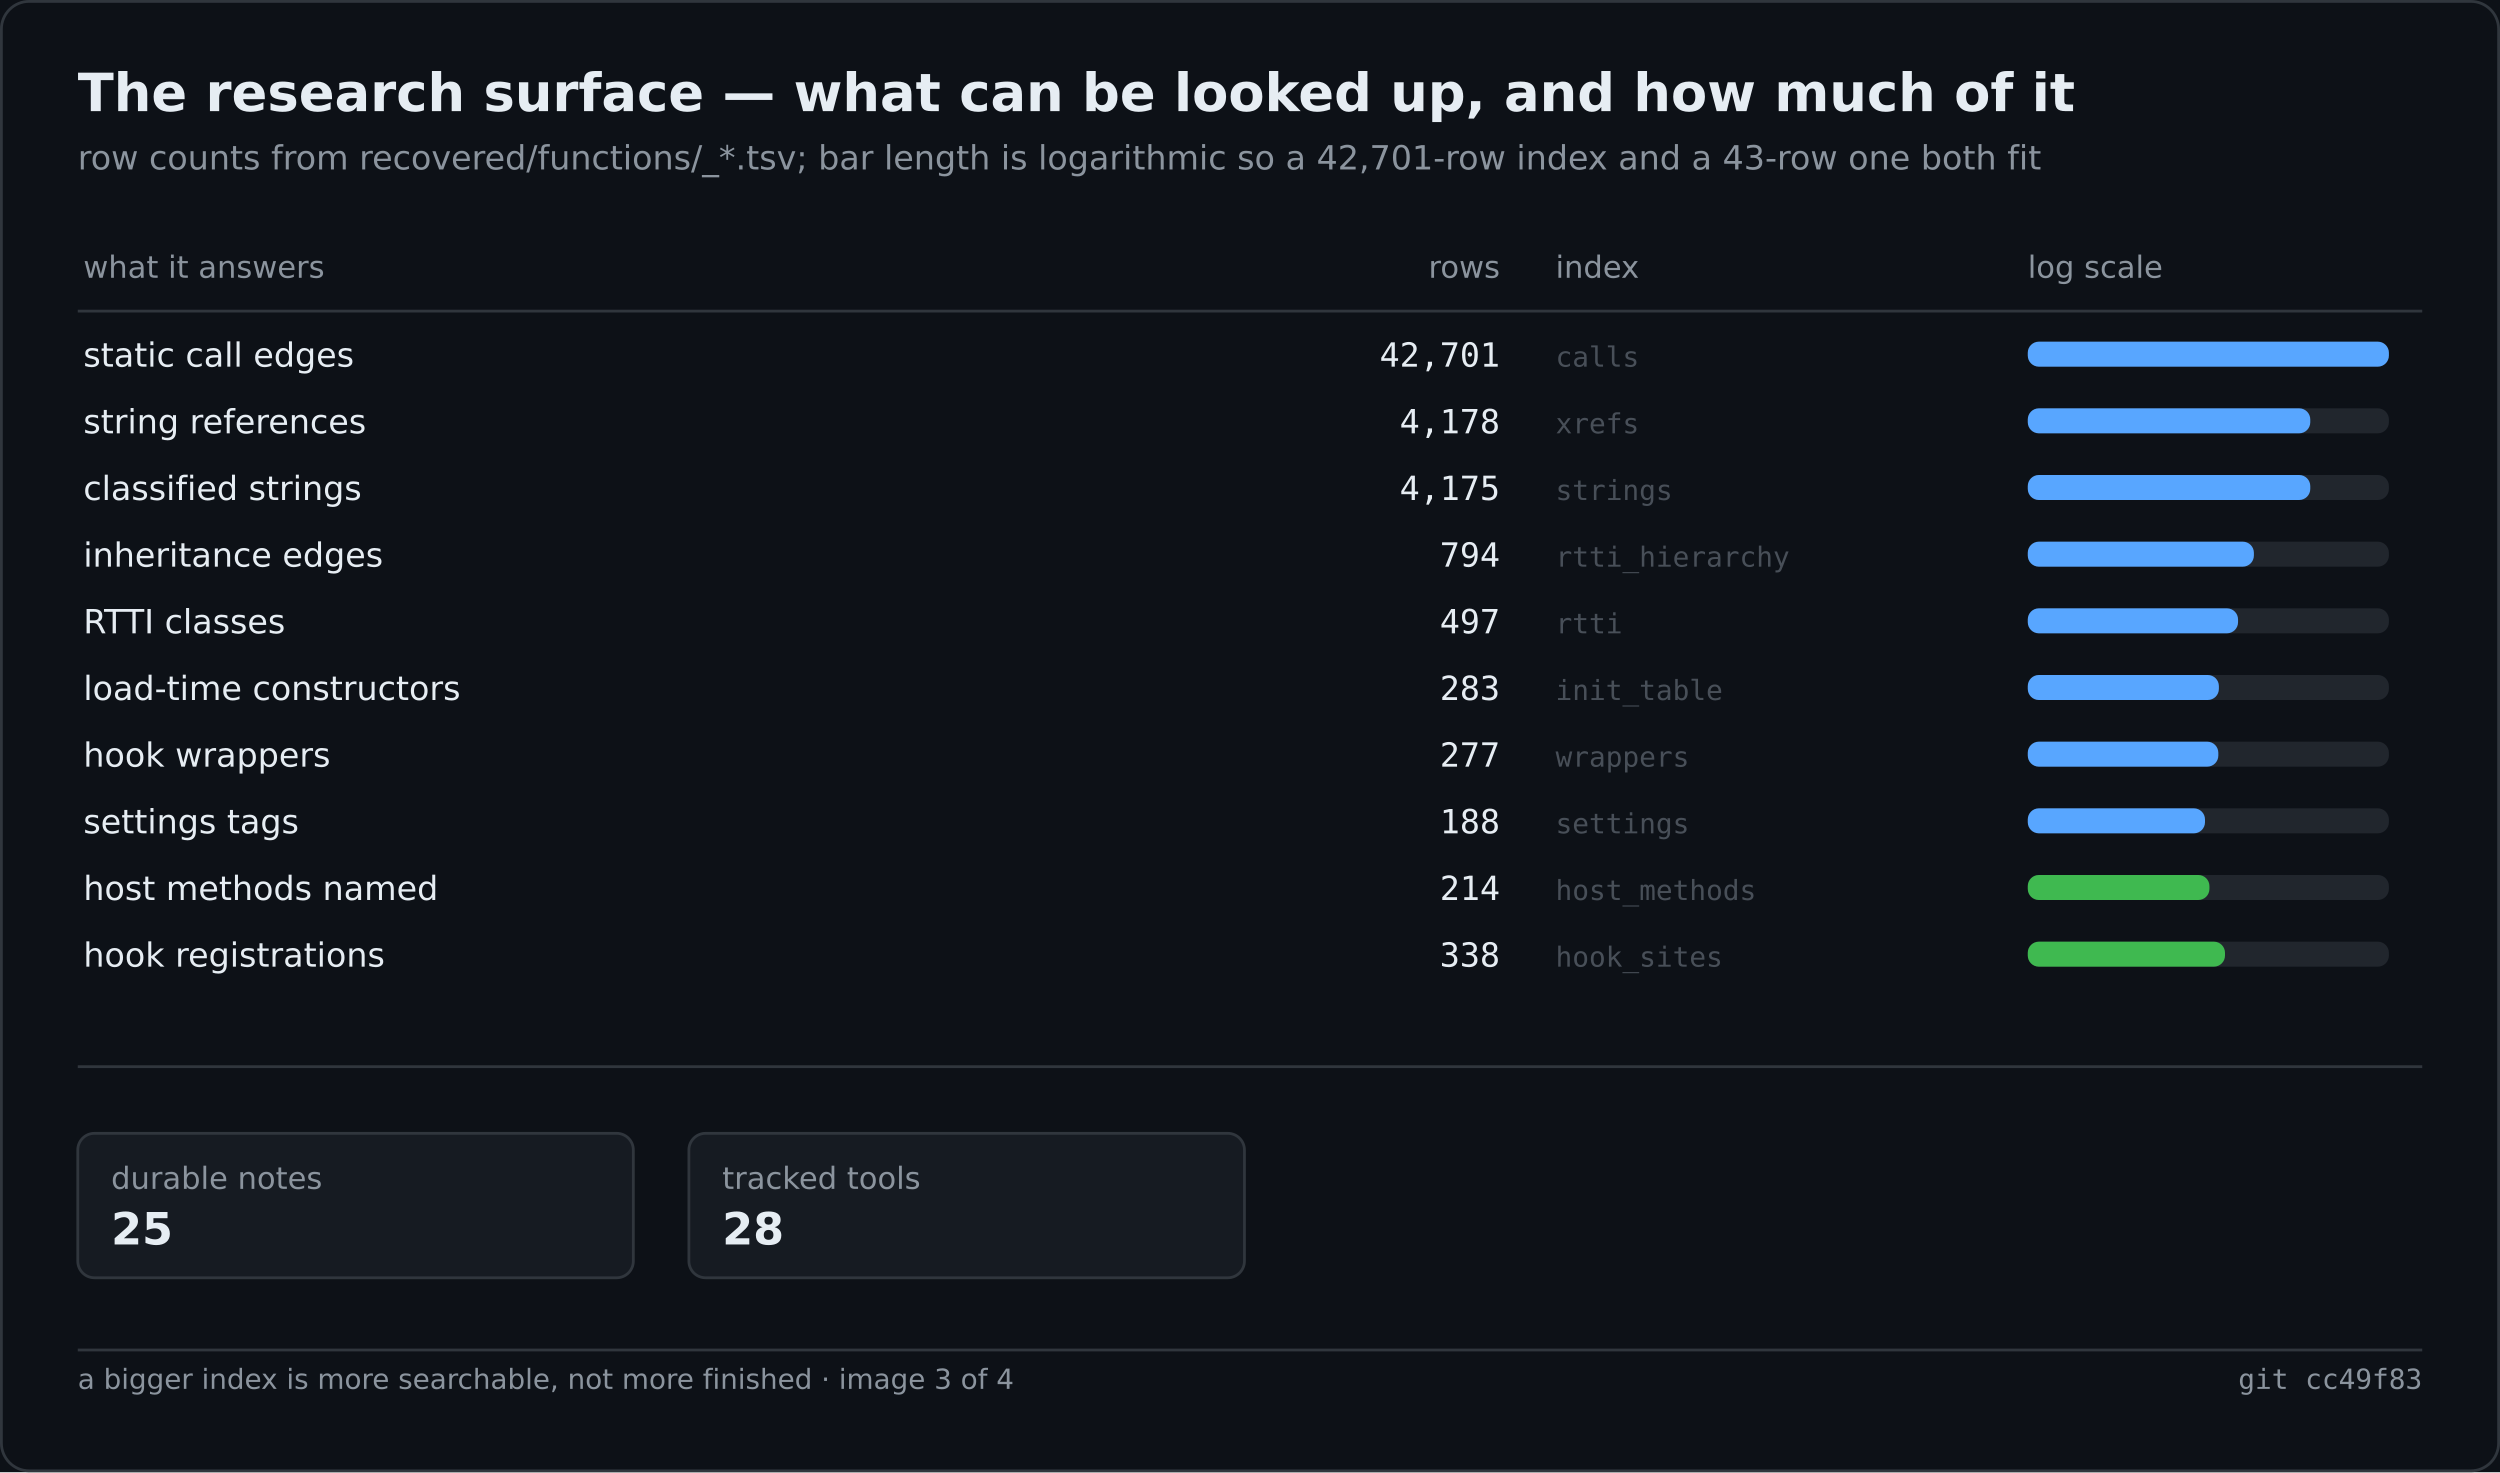
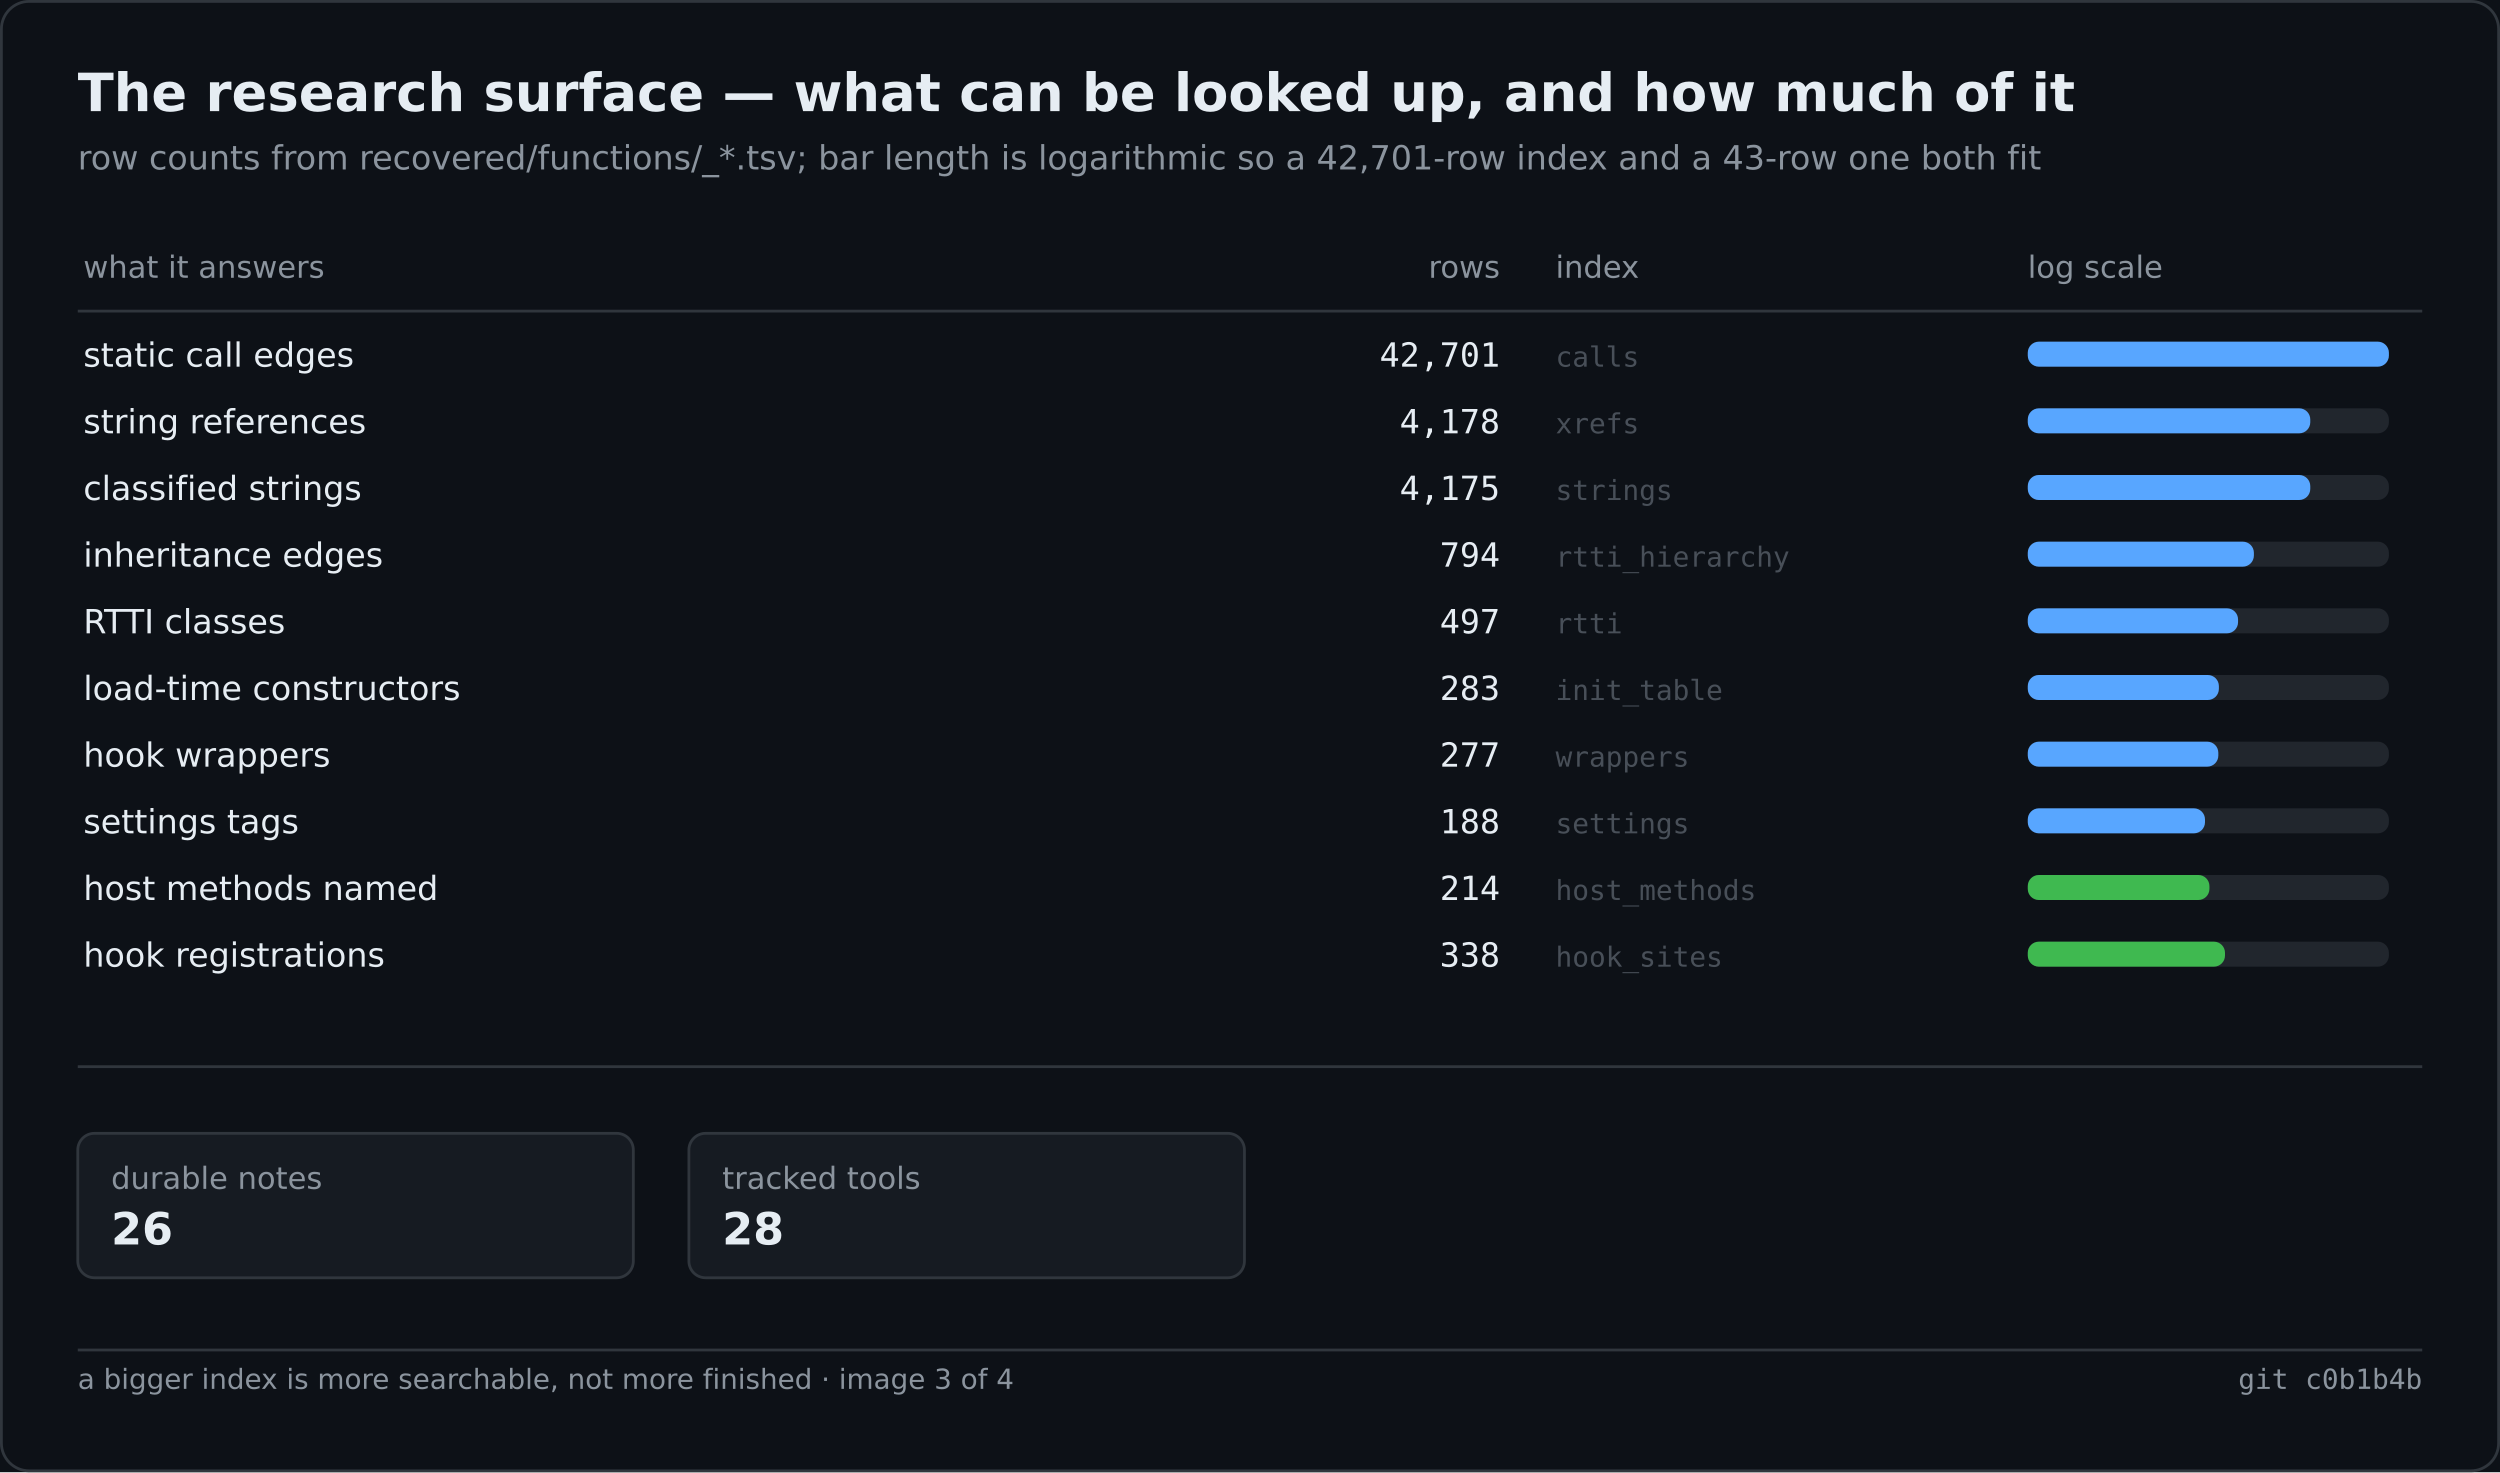
<svg xmlns="http://www.w3.org/2000/svg" width="900" height="530" viewBox="0 0 900 530" role="img" aria-label="The research surface — what can be looked up, and how much of it">
  <rect width="900" height="530" fill="#0d1117" />
  <rect x="0.5" y="0.5" width="899" height="529" fill="none" stroke="#30363d" rx="10" />
  <text x="28" y="40" font-family="Segoe UI,DejaVu Sans,Helvetica,sans-serif" font-size="19" font-weight="600" fill="#e6edf3">The research surface — what can be looked up, and how much of it</text>
  <text x="28" y="61" font-family="Segoe UI,DejaVu Sans,Helvetica,sans-serif" font-size="12" fill="#8b949e">row counts from recovered/functions/_*.tsv; bar length is logarithmic so a 42,701-row index and a 43-row one both fit</text>
  <text x="30.0" y="100.0" font-family="Segoe UI,DejaVu Sans,Helvetica,sans-serif" font-size="11" fill="#8b949e">what it answers</text>
  <text x="540.0" y="100.0" font-family="Segoe UI,DejaVu Sans,Helvetica,sans-serif" font-size="11" fill="#8b949e" text-anchor="end">rows</text>
  <text x="560.0" y="100.0" font-family="Segoe UI,DejaVu Sans,Helvetica,sans-serif" font-size="11" fill="#8b949e">index</text>
  <text x="730.0" y="100.0" font-family="Segoe UI,DejaVu Sans,Helvetica,sans-serif" font-size="11" fill="#8b949e">log scale</text>
  <line x1="28.0" y1="112.0" x2="872.0" y2="112.0" stroke="#30363d" stroke-width="1" />
  <text x="30.0" y="132.0" font-family="Segoe UI,DejaVu Sans,Helvetica,sans-serif" font-size="12" fill="#e6edf3">static call edges</text>
  <text x="540.0" y="132.0" font-family="Cascadia Mono,Consolas,DejaVu Sans Mono,monospace" font-size="12" fill="#e6edf3" text-anchor="end">42,701</text>
  <text x="560.0" y="132.0" font-family="Cascadia Mono,Consolas,DejaVu Sans Mono,monospace" font-size="10" fill="#484f58">calls</text>
  <rect x="730.0" y="123.0" width="130.0" height="9.0" fill="#21262d" rx="4" />
  <rect x="730.0" y="123.0" width="130.0" height="9.0" fill="#58a6ff" rx="4" />
  <text x="30.0" y="156.0" font-family="Segoe UI,DejaVu Sans,Helvetica,sans-serif" font-size="12" fill="#e6edf3">string references</text>
  <text x="540.0" y="156.0" font-family="Cascadia Mono,Consolas,DejaVu Sans Mono,monospace" font-size="12" fill="#e6edf3" text-anchor="end">4,178</text>
  <text x="560.0" y="156.0" font-family="Cascadia Mono,Consolas,DejaVu Sans Mono,monospace" font-size="10" fill="#484f58">xrefs</text>
  <rect x="730.0" y="147.0" width="130.0" height="9.0" fill="#21262d" rx="4" />
  <rect x="730.0" y="147.0" width="101.7" height="9.0" fill="#58a6ff" rx="4" />
  <text x="30.0" y="180.0" font-family="Segoe UI,DejaVu Sans,Helvetica,sans-serif" font-size="12" fill="#e6edf3">classified strings</text>
  <text x="540.0" y="180.0" font-family="Cascadia Mono,Consolas,DejaVu Sans Mono,monospace" font-size="12" fill="#e6edf3" text-anchor="end">4,175</text>
  <text x="560.0" y="180.0" font-family="Cascadia Mono,Consolas,DejaVu Sans Mono,monospace" font-size="10" fill="#484f58">strings</text>
  <rect x="730.0" y="171.0" width="130.0" height="9.0" fill="#21262d" rx="4" />
  <rect x="730.0" y="171.0" width="101.7" height="9.0" fill="#58a6ff" rx="4" />
  <text x="30.0" y="204.0" font-family="Segoe UI,DejaVu Sans,Helvetica,sans-serif" font-size="12" fill="#e6edf3">inheritance edges</text>
  <text x="540.0" y="204.0" font-family="Cascadia Mono,Consolas,DejaVu Sans Mono,monospace" font-size="12" fill="#e6edf3" text-anchor="end">794</text>
  <text x="560.0" y="204.0" font-family="Cascadia Mono,Consolas,DejaVu Sans Mono,monospace" font-size="10" fill="#484f58">rtti_hierarchy</text>
  <rect x="730.0" y="195.0" width="130.0" height="9.0" fill="#21262d" rx="4" />
  <rect x="730.0" y="195.0" width="81.4" height="9.0" fill="#58a6ff" rx="4" />
  <text x="30.0" y="228.0" font-family="Segoe UI,DejaVu Sans,Helvetica,sans-serif" font-size="12" fill="#e6edf3">RTTI classes</text>
  <text x="540.0" y="228.0" font-family="Cascadia Mono,Consolas,DejaVu Sans Mono,monospace" font-size="12" fill="#e6edf3" text-anchor="end">497</text>
  <text x="560.0" y="228.0" font-family="Cascadia Mono,Consolas,DejaVu Sans Mono,monospace" font-size="10" fill="#484f58">rtti</text>
  <rect x="730.0" y="219.0" width="130.0" height="9.0" fill="#21262d" rx="4" />
  <rect x="730.0" y="219.0" width="75.7" height="9.0" fill="#58a6ff" rx="4" />
  <text x="30.0" y="252.0" font-family="Segoe UI,DejaVu Sans,Helvetica,sans-serif" font-size="12" fill="#e6edf3">load-time constructors</text>
  <text x="540.0" y="252.0" font-family="Cascadia Mono,Consolas,DejaVu Sans Mono,monospace" font-size="12" fill="#e6edf3" text-anchor="end">283</text>
  <text x="560.0" y="252.0" font-family="Cascadia Mono,Consolas,DejaVu Sans Mono,monospace" font-size="10" fill="#484f58">init_table</text>
  <rect x="730.0" y="243.0" width="130.0" height="9.0" fill="#21262d" rx="4" />
  <rect x="730.0" y="243.0" width="68.8" height="9.0" fill="#58a6ff" rx="4" />
  <text x="30.0" y="276.0" font-family="Segoe UI,DejaVu Sans,Helvetica,sans-serif" font-size="12" fill="#e6edf3">hook wrappers</text>
  <text x="540.0" y="276.0" font-family="Cascadia Mono,Consolas,DejaVu Sans Mono,monospace" font-size="12" fill="#e6edf3" text-anchor="end">277</text>
  <text x="560.0" y="276.0" font-family="Cascadia Mono,Consolas,DejaVu Sans Mono,monospace" font-size="10" fill="#484f58">wrappers</text>
  <rect x="730.0" y="267.0" width="130.0" height="9.0" fill="#21262d" rx="4" />
  <rect x="730.0" y="267.0" width="68.6" height="9.0" fill="#58a6ff" rx="4" />
  <text x="30.0" y="300.0" font-family="Segoe UI,DejaVu Sans,Helvetica,sans-serif" font-size="12" fill="#e6edf3">settings tags</text>
  <text x="540.0" y="300.0" font-family="Cascadia Mono,Consolas,DejaVu Sans Mono,monospace" font-size="12" fill="#e6edf3" text-anchor="end">188</text>
  <text x="560.0" y="300.0" font-family="Cascadia Mono,Consolas,DejaVu Sans Mono,monospace" font-size="10" fill="#484f58">settings</text>
  <rect x="730.0" y="291.0" width="130.0" height="9.0" fill="#21262d" rx="4" />
  <rect x="730.0" y="291.0" width="63.8" height="9.0" fill="#58a6ff" rx="4" />
  <text x="30.0" y="324.0" font-family="Segoe UI,DejaVu Sans,Helvetica,sans-serif" font-size="12" fill="#e6edf3">host methods named</text>
  <text x="540.0" y="324.0" font-family="Cascadia Mono,Consolas,DejaVu Sans Mono,monospace" font-size="12" fill="#e6edf3" text-anchor="end">214</text>
  <text x="560.0" y="324.0" font-family="Cascadia Mono,Consolas,DejaVu Sans Mono,monospace" font-size="10" fill="#484f58">host_methods</text>
  <rect x="730.0" y="315.0" width="130.0" height="9.0" fill="#21262d" rx="4" />
  <rect x="730.0" y="315.0" width="65.4" height="9.0" fill="#3fb950" rx="4" />
  <text x="30.0" y="348.0" font-family="Segoe UI,DejaVu Sans,Helvetica,sans-serif" font-size="12" fill="#e6edf3">hook registrations</text>
  <text x="540.0" y="348.0" font-family="Cascadia Mono,Consolas,DejaVu Sans Mono,monospace" font-size="12" fill="#e6edf3" text-anchor="end">338</text>
  <text x="560.0" y="348.0" font-family="Cascadia Mono,Consolas,DejaVu Sans Mono,monospace" font-size="10" fill="#484f58">hook_sites</text>
  <rect x="730.0" y="339.0" width="130.0" height="9.0" fill="#21262d" rx="4" />
  <rect x="730.0" y="339.0" width="71.0" height="9.0" fill="#3fb950" rx="4" />
  <line x1="28.0" y1="384.0" x2="872.0" y2="384.0" stroke="#30363d" stroke-width="1" />
  <rect x="28.0" y="408.0" width="200.0" height="52.0" fill="#161b22" rx="6" stroke="#30363d" stroke-width="1" />
  <text x="40.0" y="428.0" font-family="Segoe UI,DejaVu Sans,Helvetica,sans-serif" font-size="11" fill="#8b949e">durable notes</text>
-   <text x="40.0" y="448.0" font-family="Segoe UI,DejaVu Sans,Helvetica,sans-serif" font-size="16" fill="#e6edf3" font-weight="600">25</text>
+   <text x="40.0" y="448.0" font-family="Segoe UI,DejaVu Sans,Helvetica,sans-serif" font-size="16" fill="#e6edf3" font-weight="600">26</text>
  <rect x="248.0" y="408.0" width="200.0" height="52.0" fill="#161b22" rx="6" stroke="#30363d" stroke-width="1" />
  <text x="260.0" y="428.0" font-family="Segoe UI,DejaVu Sans,Helvetica,sans-serif" font-size="11" fill="#8b949e">tracked tools</text>
  <text x="260.0" y="448.0" font-family="Segoe UI,DejaVu Sans,Helvetica,sans-serif" font-size="16" fill="#e6edf3" font-weight="600">28</text>
  <line x1="28.0" y1="486.0" x2="872.0" y2="486.0" stroke="#30363d" stroke-width="1" />
  <text x="28.0" y="500.0" font-family="Segoe UI,DejaVu Sans,Helvetica,sans-serif" font-size="10" fill="#8b949e">a bigger index is more searchable, not more finished · image 3 of 4</text>
-   <text x="872.0" y="500.0" font-family="Cascadia Mono,Consolas,DejaVu Sans Mono,monospace" font-size="10" fill="#8b949e" text-anchor="end">git cc49f83</text>
+   <text x="872.0" y="500.0" font-family="Cascadia Mono,Consolas,DejaVu Sans Mono,monospace" font-size="10" fill="#8b949e" text-anchor="end">git c0b1b4b</text>
</svg>
